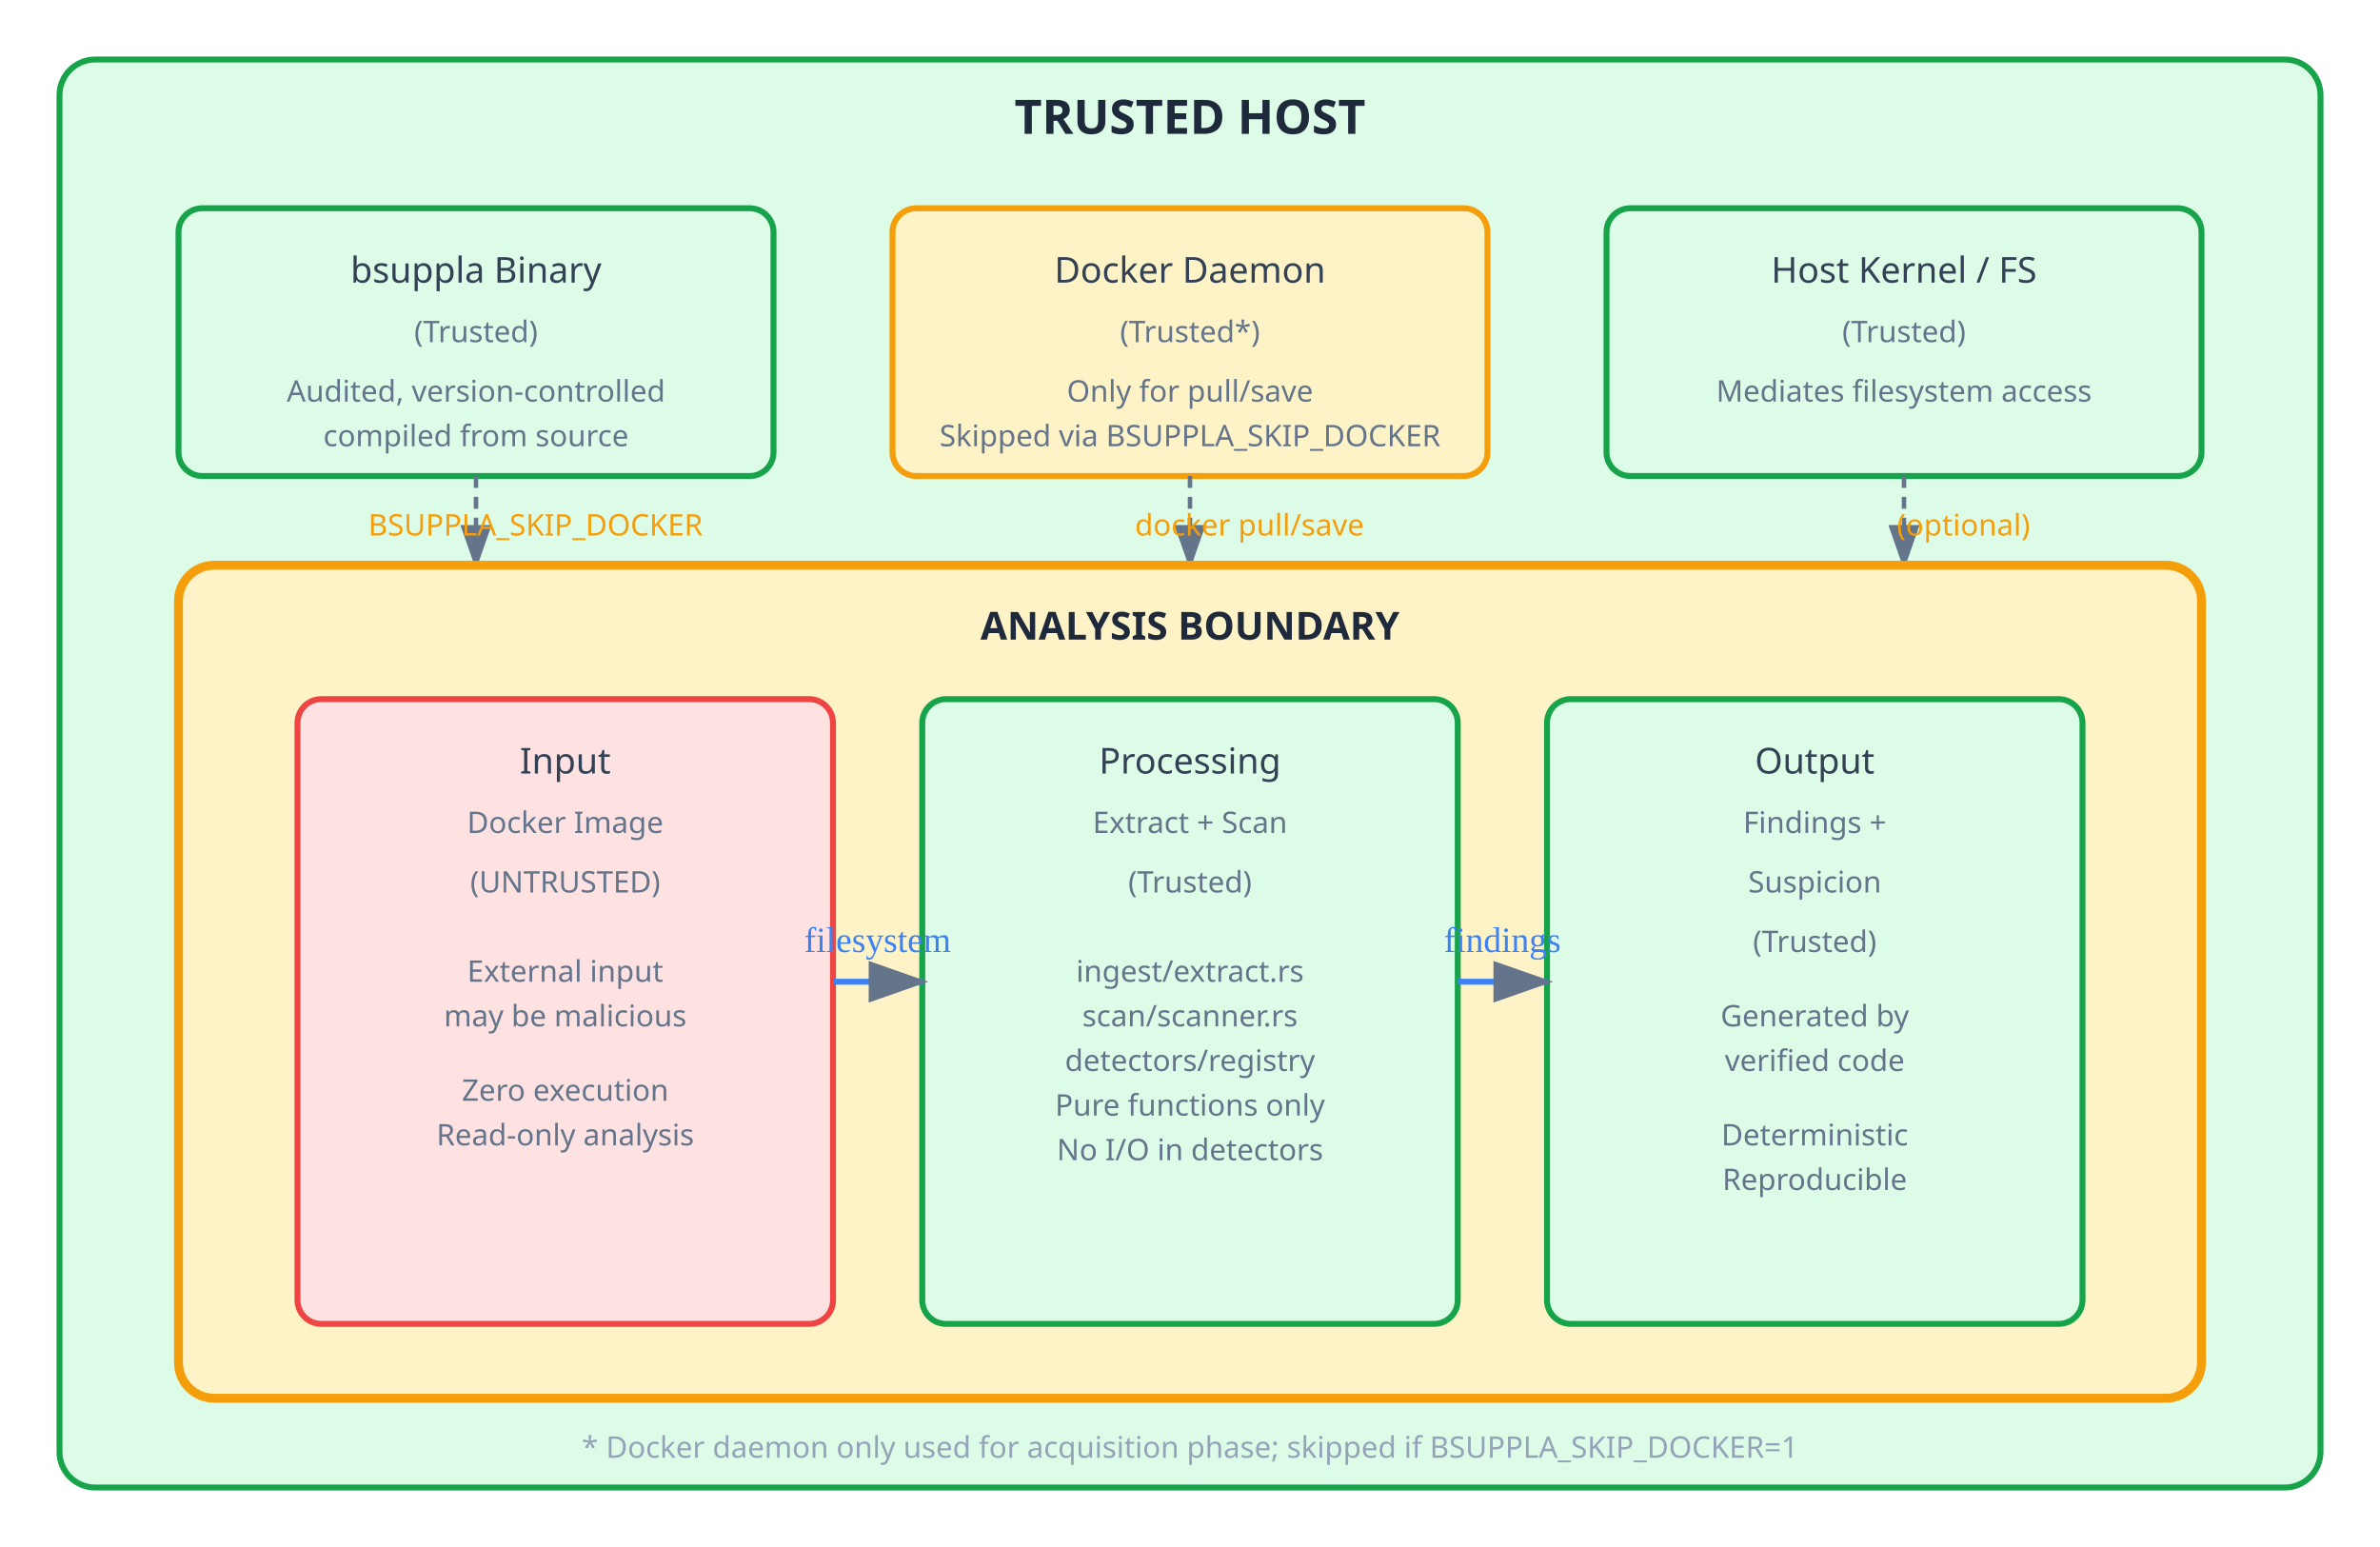
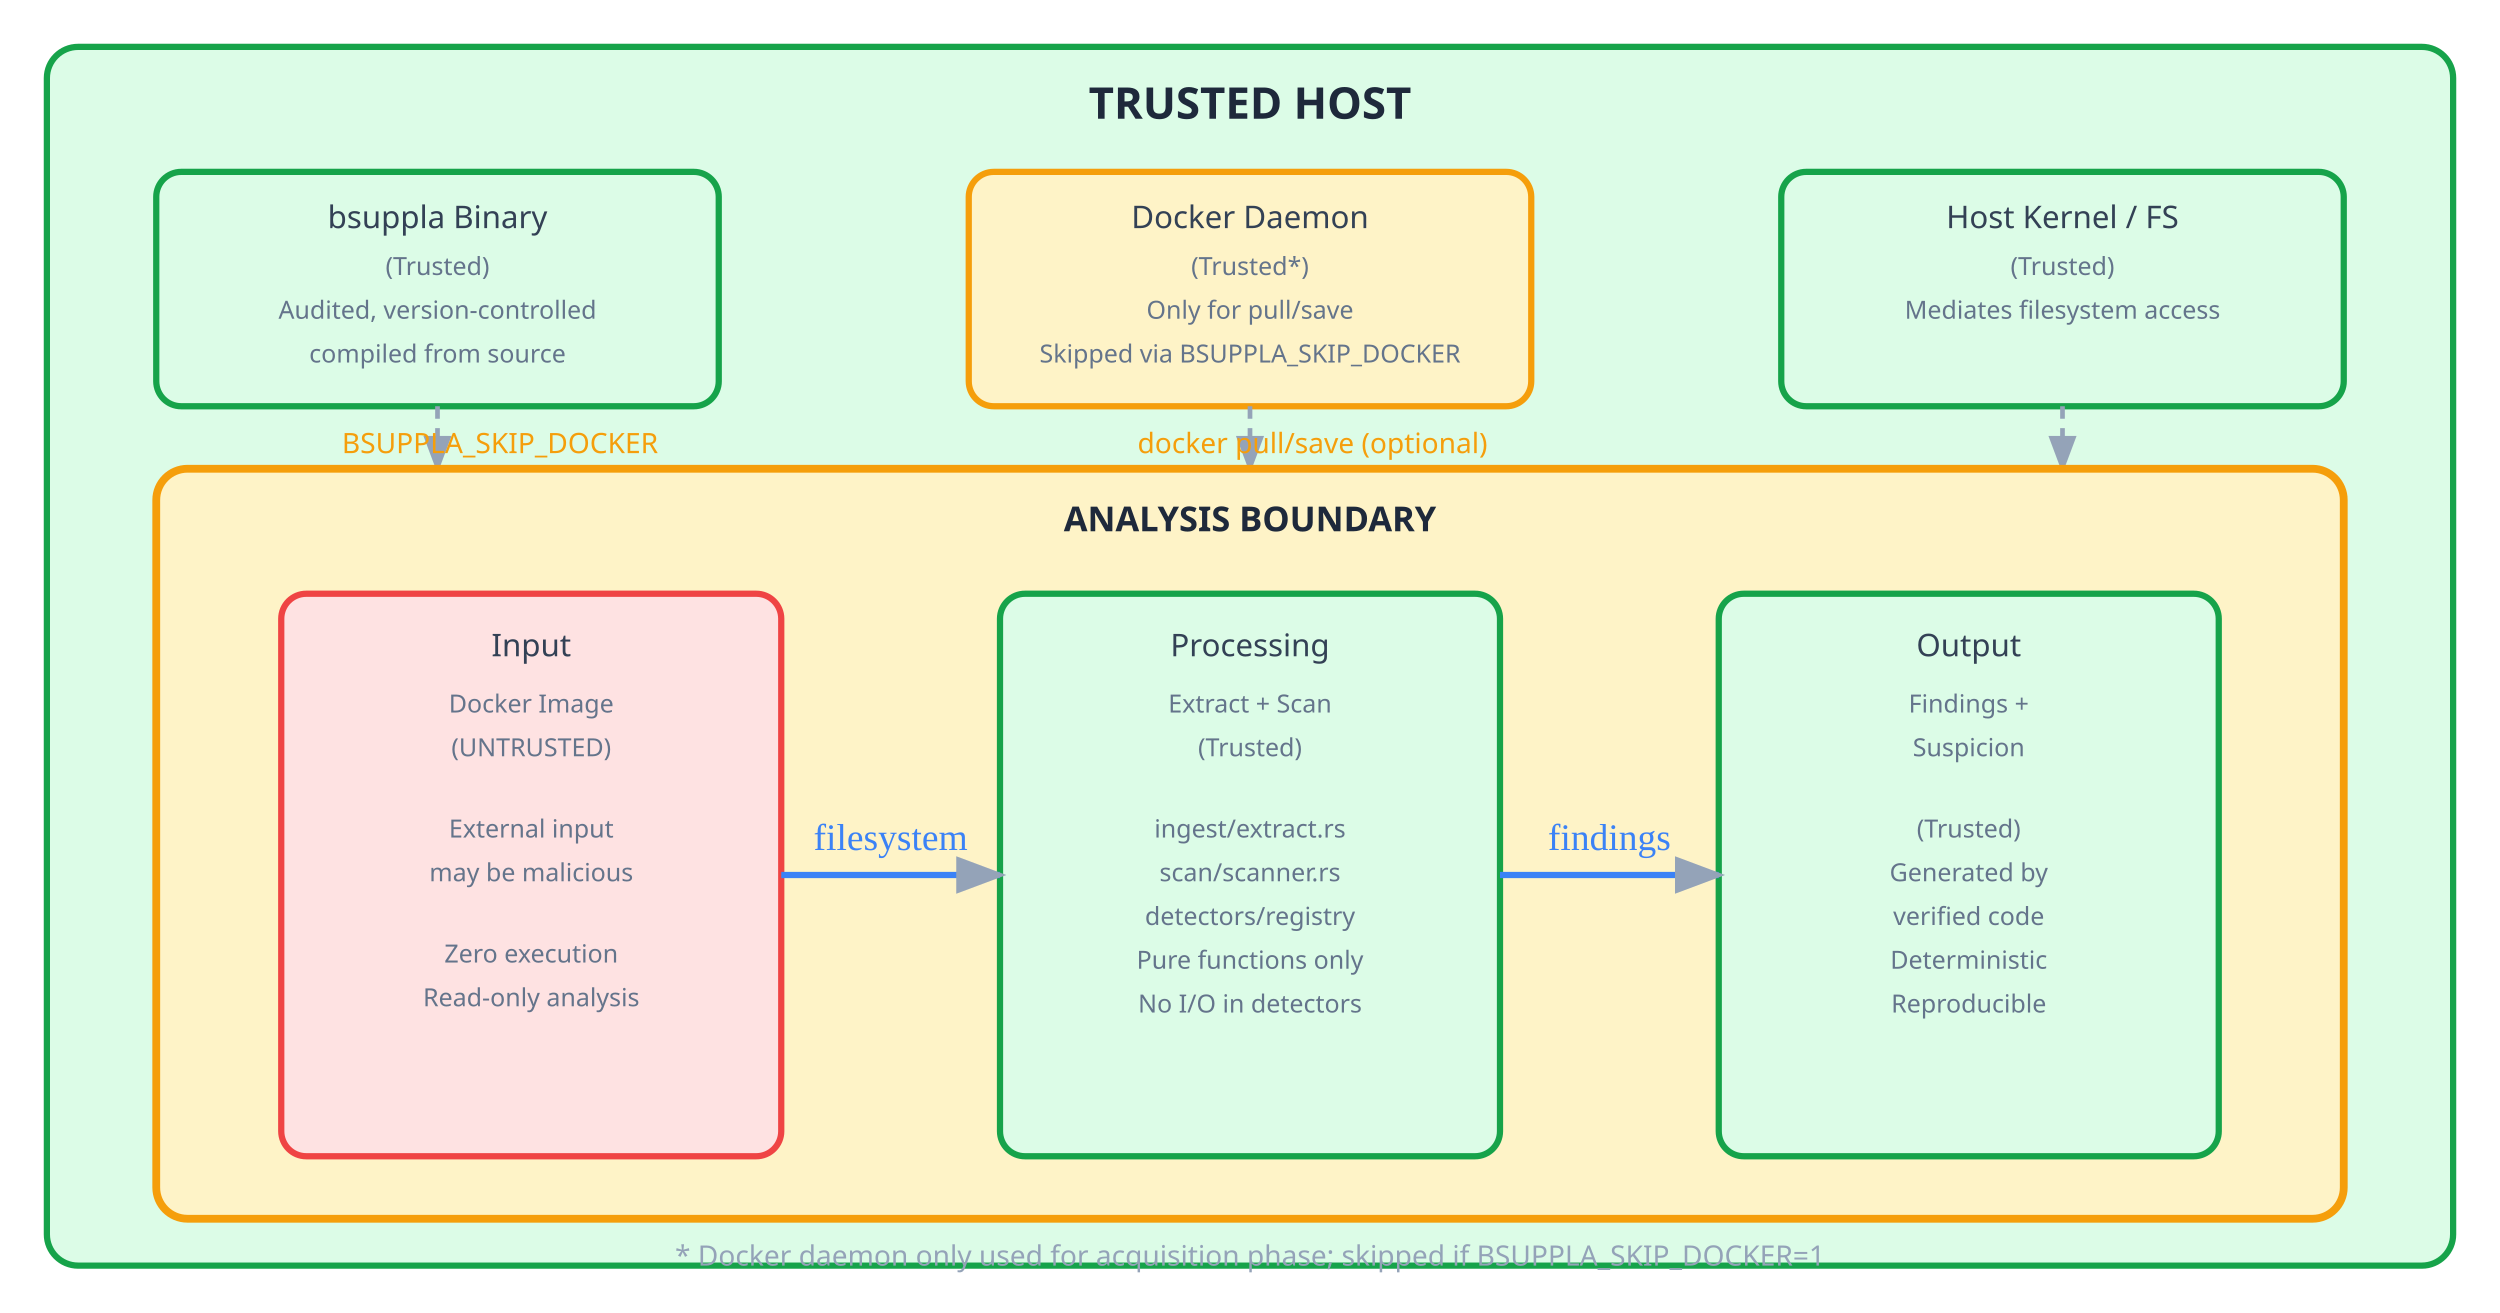
- <svg xmlns="http://www.w3.org/2000/svg" viewBox="0 0 800 520" width="800" height="520">
+ <svg xmlns="http://www.w3.org/2000/svg" viewBox="0 0 800 420" width="800" height="420">
  <defs>
    <style>
-       .trusted-zone { fill: #dcfce7; stroke: #16a34a; stroke-width: 2; rx: 12; }
-       .analysis-boundary { fill: #fef3c7; stroke: #f59e0b; stroke-width: 3; rx: 12; }
+       .trusted-zone { fill: #dcfce7; stroke: #16a34a; stroke-width: 2; rx: 10; }
+       .analysis-boundary { fill: #fef3c7; stroke: #f59e0b; stroke-width: 2.5; rx: 10; }
      .untrusted { fill: #fee2e2; stroke: #ef4444; stroke-width: 2; rx: 8; }
      .trusted { fill: #dcfce7; stroke: #16a34a; stroke-width: 2; rx: 8; }
      .semi-trusted { fill: #fef3c7; stroke: #f59e0b; stroke-width: 2; rx: 8; }
-       .title { font: 600 16px 'Segoe UI', system-ui, sans-serif; fill: #1e293b; }
-       .zone-title { font: 600 13px 'Segoe UI', system-ui, sans-serif; fill: #1e293b; }
-       .component { font: 500 12px 'Segoe UI', system-ui, sans-serif; fill: #334155; }
-       .component-desc { font: 400 10px 'Segoe UI', system-ui, sans-serif; fill: #64748b; }
-       .arrow { fill: none; stroke: #64748b; stroke-width: 1.5; marker-end: url(#arrowhead); stroke-dasharray: 4 3; }
+       .title { font: 600 14px 'Segoe UI', system-ui, sans-serif; fill: #1e293b; }
+       .zone-title { font: 600 11px 'Segoe UI', system-ui, sans-serif; fill: #1e293b; }
+       .component { font: 500 10px 'Segoe UI', system-ui, sans-serif; fill: #334155; }
+       .component-desc { font: 400 8px 'Segoe UI', system-ui, sans-serif; fill: #64748b; }
+       .arrow { fill: none; stroke: #94a3b8; stroke-width: 1.5; marker-end: url(#arrowhead); stroke-dasharray: 4 3; }
      .arrow-solid { fill: none; stroke: #3b82f6; stroke-width: 2; marker-end: url(#arrowhead); }
-       .skip-label { font: 500 10px 'Segoe UI', system-ui, sans-serif; fill: #f59e0b; }
-       .note { font: 400 10px 'Segoe UI', system-ui, sans-serif; fill: #94a3b8; }
+       .skip-label { font: 500 9px 'Segoe UI', system-ui, sans-serif; fill: #f59e0b; }
+       .note { font: 400 9px 'Segoe UI', system-ui, sans-serif; fill: #94a3b8; }
    </style>
-     <marker id="arrowhead" markerWidth="10" markerHeight="7" refX="9" refY="3.5" orient="auto">
-       <polygon points="0 0, 10 3.5, 0 7" fill="#64748b" />
+     <marker id="arrowhead" markerWidth="8" markerHeight="6" refX="7" refY="3" orient="auto">
+       <polygon points="0 0, 8 3, 0 6" fill="#94a3b8" />
    </marker>
  </defs>
-   <rect x="20" y="20" width="760" height="480" class="trusted-zone" />
-   <text x="400" y="45" class="title" text-anchor="middle">TRUSTED HOST</text>
-   <rect x="60" y="70" width="200" height="90" class="trusted" />
-   <text x="160" y="95" class="component" text-anchor="middle">bsuppla Binary</text>
-   <text x="160" y="115" class="component-desc" text-anchor="middle">(Trusted)</text>
-   <text x="160" y="135" class="component-desc" text-anchor="middle">Audited, version-controlled</text>
-   <text x="160" y="150" class="component-desc" text-anchor="middle">compiled from source</text>
-   <rect x="300" y="70" width="200" height="90" class="semi-trusted" />
-   <text x="400" y="95" class="component" text-anchor="middle">Docker Daemon</text>
-   <text x="400" y="115" class="component-desc" text-anchor="middle">(Trusted*)</text>
-   <text x="400" y="135" class="component-desc" text-anchor="middle">Only for pull/save</text>
-   <text x="400" y="150" class="component-desc" text-anchor="middle">Skipped via BSUPPLA_SKIP_DOCKER</text>
-   <rect x="540" y="70" width="200" height="90" class="trusted" />
-   <text x="640" y="95" class="component" text-anchor="middle">Host Kernel / FS</text>
-   <text x="640" y="115" class="component-desc" text-anchor="middle">(Trusted)</text>
-   <text x="640" y="135" class="component-desc" text-anchor="middle">Mediates filesystem access</text>
-   <path d="M160 160 L160 190" class="arrow" />
-   <path d="M400 160 L400 190" class="arrow" />
-   <path d="M640 160 L640 190" class="arrow" />
-   <text x="180" y="180" class="skip-label" text-anchor="middle">BSUPPLA_SKIP_DOCKER</text>
-   <text x="420" y="180" class="skip-label" text-anchor="middle">docker pull/save</text>
-   <text x="660" y="180" class="skip-label" text-anchor="middle">(optional)</text>
-   <rect x="60" y="190" width="680" height="280" class="analysis-boundary" />
-   <text x="400" y="215" class="zone-title" text-anchor="middle">ANALYSIS BOUNDARY</text>
-   <rect x="100" y="235" width="180" height="210" class="untrusted" />
-   <text x="190" y="260" class="component" text-anchor="middle">Input</text>
-   <text x="190" y="280" class="component-desc" text-anchor="middle">Docker Image</text>
-   <text x="190" y="300" class="component-desc" text-anchor="middle">(UNTRUSTED)</text>
-   <text x="190" y="330" class="component-desc" text-anchor="middle">External input</text>
-   <text x="190" y="345" class="component-desc" text-anchor="middle">may be malicious</text>
-   <text x="190" y="370" class="component-desc" text-anchor="middle">Zero execution</text>
-   <text x="190" y="385" class="component-desc" text-anchor="middle">Read-only analysis</text>
-   <rect x="310" y="235" width="180" height="210" class="trusted" />
-   <text x="400" y="260" class="component" text-anchor="middle">Processing</text>
-   <text x="400" y="280" class="component-desc" text-anchor="middle">Extract + Scan</text>
-   <text x="400" y="300" class="component-desc" text-anchor="middle">(Trusted)</text>
-   <text x="400" y="330" class="component-desc" text-anchor="middle">ingest/extract.rs</text>
-   <text x="400" y="345" class="component-desc" text-anchor="middle">scan/scanner.rs</text>
-   <text x="400" y="360" class="component-desc" text-anchor="middle">detectors/registry</text>
-   <text x="400" y="375" class="component-desc" text-anchor="middle">Pure functions only</text>
-   <text x="400" y="390" class="component-desc" text-anchor="middle">No I/O in detectors</text>
-   <rect x="520" y="235" width="180" height="210" class="trusted" />
-   <text x="610" y="260" class="component" text-anchor="middle">Output</text>
-   <text x="610" y="280" class="component-desc" text-anchor="middle">Findings +</text>
-   <text x="610" y="300" class="component-desc" text-anchor="middle">Suspicion</text>
-   <text x="610" y="320" class="component-desc" text-anchor="middle">(Trusted)</text>
-   <text x="610" y="345" class="component-desc" text-anchor="middle">Generated by</text>
-   <text x="610" y="360" class="component-desc" text-anchor="middle">verified code</text>
-   <text x="610" y="385" class="component-desc" text-anchor="middle">Deterministic</text>
-   <text x="610" y="400" class="component-desc" text-anchor="middle">Reproducible</text>
-   <path d="M280 330 L310 330" class="arrow-solid" />
-   <path d="M490 330 L520 330" class="arrow-solid" />
-   <text x="295" y="320" font="500 9px 'Segoe UI', system-ui, sans-serif" fill="#3b82f6" text-anchor="middle">filesystem</text>
-   <text x="505" y="320" font="500 9px 'Segoe UI', system-ui, sans-serif" fill="#3b82f6" text-anchor="middle">findings</text>
-   <text x="400" y="490" class="note" text-anchor="middle">* Docker daemon only used for acquisition phase; skipped if BSUPPLA_SKIP_DOCKER=1</text>
+   <rect x="15" y="15" width="770" height="390" class="trusted-zone" />
+   <text x="400" y="38" class="title" text-anchor="middle">TRUSTED HOST</text>
+   <rect x="50" y="55" width="180" height="75" class="trusted" />
+   <text x="140" y="73" class="component" text-anchor="middle">bsuppla Binary</text>
+   <text x="140" y="88" class="component-desc" text-anchor="middle">(Trusted)</text>
+   <text x="140" y="102" class="component-desc" text-anchor="middle">Audited, version-controlled</text>
+   <text x="140" y="116" class="component-desc" text-anchor="middle">compiled from source</text>
+   <rect x="310" y="55" width="180" height="75" class="semi-trusted" />
+   <text x="400" y="73" class="component" text-anchor="middle">Docker Daemon</text>
+   <text x="400" y="88" class="component-desc" text-anchor="middle">(Trusted*)</text>
+   <text x="400" y="102" class="component-desc" text-anchor="middle">Only for pull/save</text>
+   <text x="400" y="116" class="component-desc" text-anchor="middle">Skipped via BSUPPLA_SKIP_DOCKER</text>
+   <rect x="570" y="55" width="180" height="75" class="trusted" />
+   <text x="660" y="73" class="component" text-anchor="middle">Host Kernel / FS</text>
+   <text x="660" y="88" class="component-desc" text-anchor="middle">(Trusted)</text>
+   <text x="660" y="102" class="component-desc" text-anchor="middle">Mediates filesystem access</text>
+   <path d="M140 130 L140 150" class="arrow" />
+   <path d="M400 130 L400 150" class="arrow" />
+   <path d="M660 130 L660 150" class="arrow" />
+   <text x="160" y="145" class="skip-label" text-anchor="middle">BSUPPLA_SKIP_DOCKER</text>
+   <text x="420" y="145" class="skip-label" text-anchor="middle">docker pull/save (optional)</text>
+   <rect x="50" y="150" width="700" height="240" class="analysis-boundary" />
+   <text x="400" y="170" class="zone-title" text-anchor="middle">ANALYSIS BOUNDARY</text>
+   <rect x="90" y="190" width="160" height="180" class="untrusted" />
+   <text x="170" y="210" class="component" text-anchor="middle">Input</text>
+   <text x="170" y="228" class="component-desc" text-anchor="middle">Docker Image</text>
+   <text x="170" y="242" class="component-desc" text-anchor="middle">(UNTRUSTED)</text>
+   <text x="170" y="268" class="component-desc" text-anchor="middle">External input</text>
+   <text x="170" y="282" class="component-desc" text-anchor="middle">may be malicious</text>
+   <text x="170" y="308" class="component-desc" text-anchor="middle">Zero execution</text>
+   <text x="170" y="322" class="component-desc" text-anchor="middle">Read-only analysis</text>
+   <rect x="320" y="190" width="160" height="180" class="trusted" />
+   <text x="400" y="210" class="component" text-anchor="middle">Processing</text>
+   <text x="400" y="228" class="component-desc" text-anchor="middle">Extract + Scan</text>
+   <text x="400" y="242" class="component-desc" text-anchor="middle">(Trusted)</text>
+   <text x="400" y="268" class="component-desc" text-anchor="middle">ingest/extract.rs</text>
+   <text x="400" y="282" class="component-desc" text-anchor="middle">scan/scanner.rs</text>
+   <text x="400" y="296" class="component-desc" text-anchor="middle">detectors/registry</text>
+   <text x="400" y="310" class="component-desc" text-anchor="middle">Pure functions only</text>
+   <text x="400" y="324" class="component-desc" text-anchor="middle">No I/O in detectors</text>
+   <rect x="550" y="190" width="160" height="180" class="trusted" />
+   <text x="630" y="210" class="component" text-anchor="middle">Output</text>
+   <text x="630" y="228" class="component-desc" text-anchor="middle">Findings +</text>
+   <text x="630" y="242" class="component-desc" text-anchor="middle">Suspicion</text>
+   <text x="630" y="268" class="component-desc" text-anchor="middle">(Trusted)</text>
+   <text x="630" y="282" class="component-desc" text-anchor="middle">Generated by</text>
+   <text x="630" y="296" class="component-desc" text-anchor="middle">verified code</text>
+   <text x="630" y="310" class="component-desc" text-anchor="middle">Deterministic</text>
+   <text x="630" y="324" class="component-desc" text-anchor="middle">Reproducible</text>
+   <path d="M250 280 L320 280" class="arrow-solid" />
+   <path d="M480 280 L550 280" class="arrow-solid" />
+   <text x="285" y="272" font="500 8px 'Segoe UI', system-ui, sans-serif" fill="#3b82f6" text-anchor="middle">filesystem</text>
+   <text x="515" y="272" font="500 8px 'Segoe UI', system-ui, sans-serif" fill="#3b82f6" text-anchor="middle">findings</text>
+   <text x="400" y="405" class="note" text-anchor="middle">* Docker daemon only used for acquisition phase; skipped if BSUPPLA_SKIP_DOCKER=1</text>
</svg>
